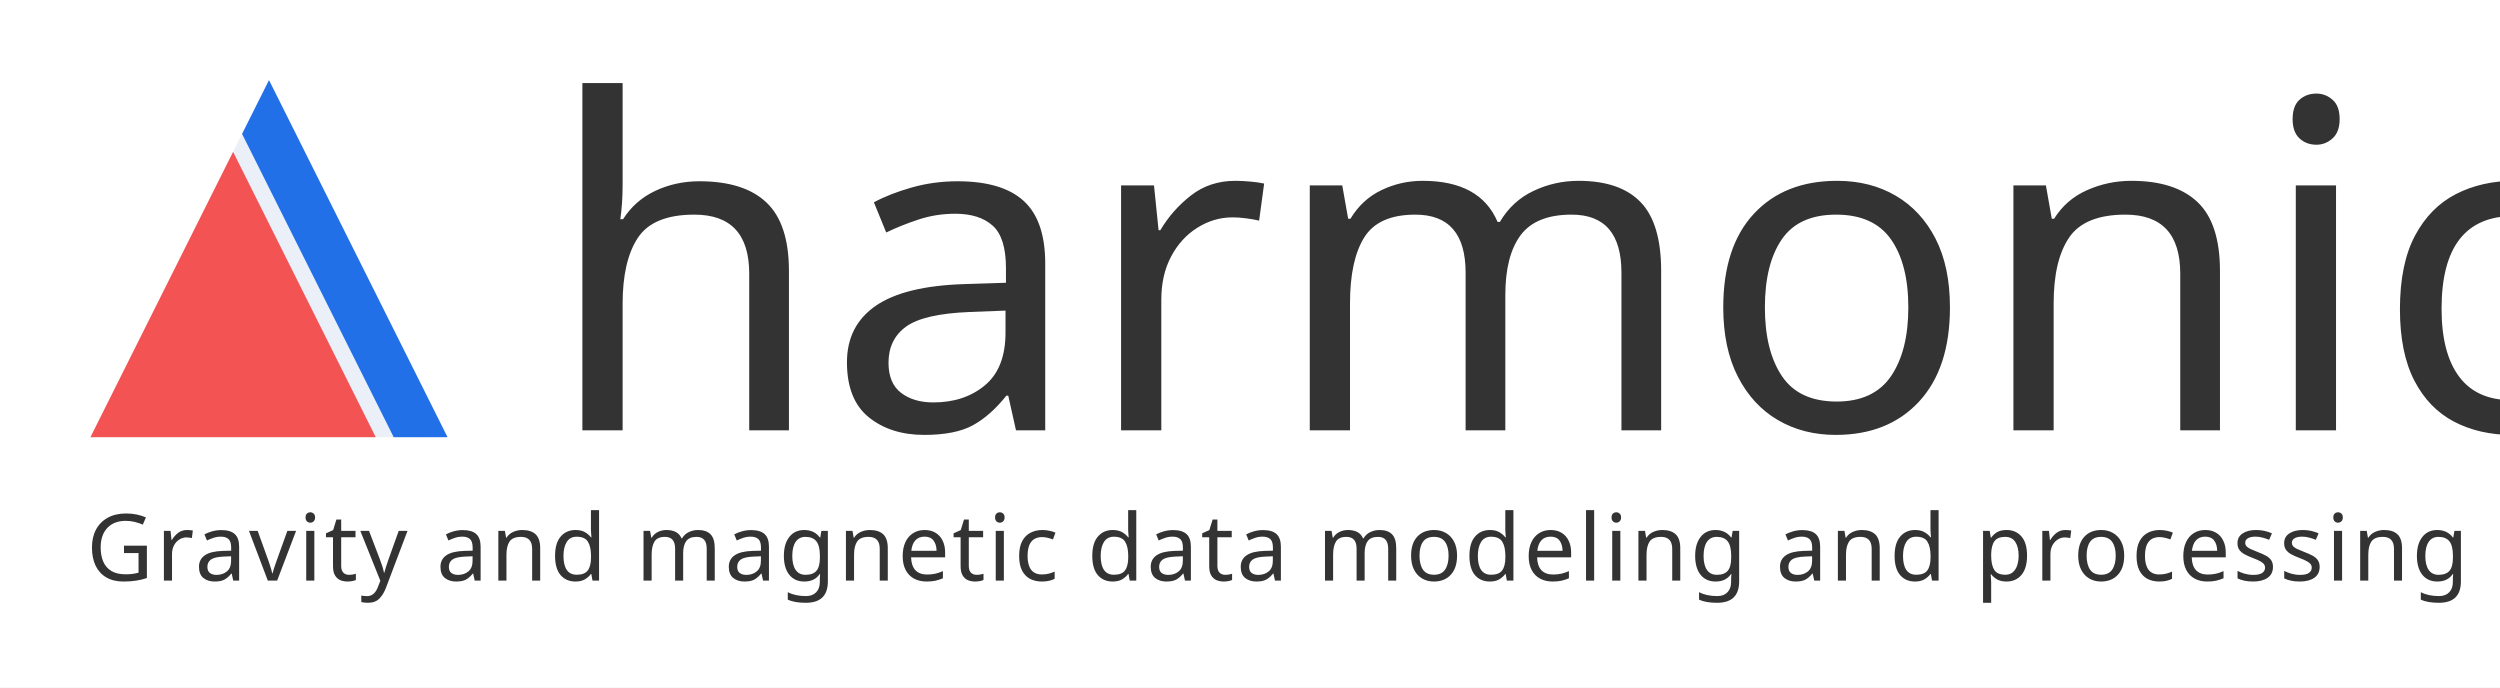
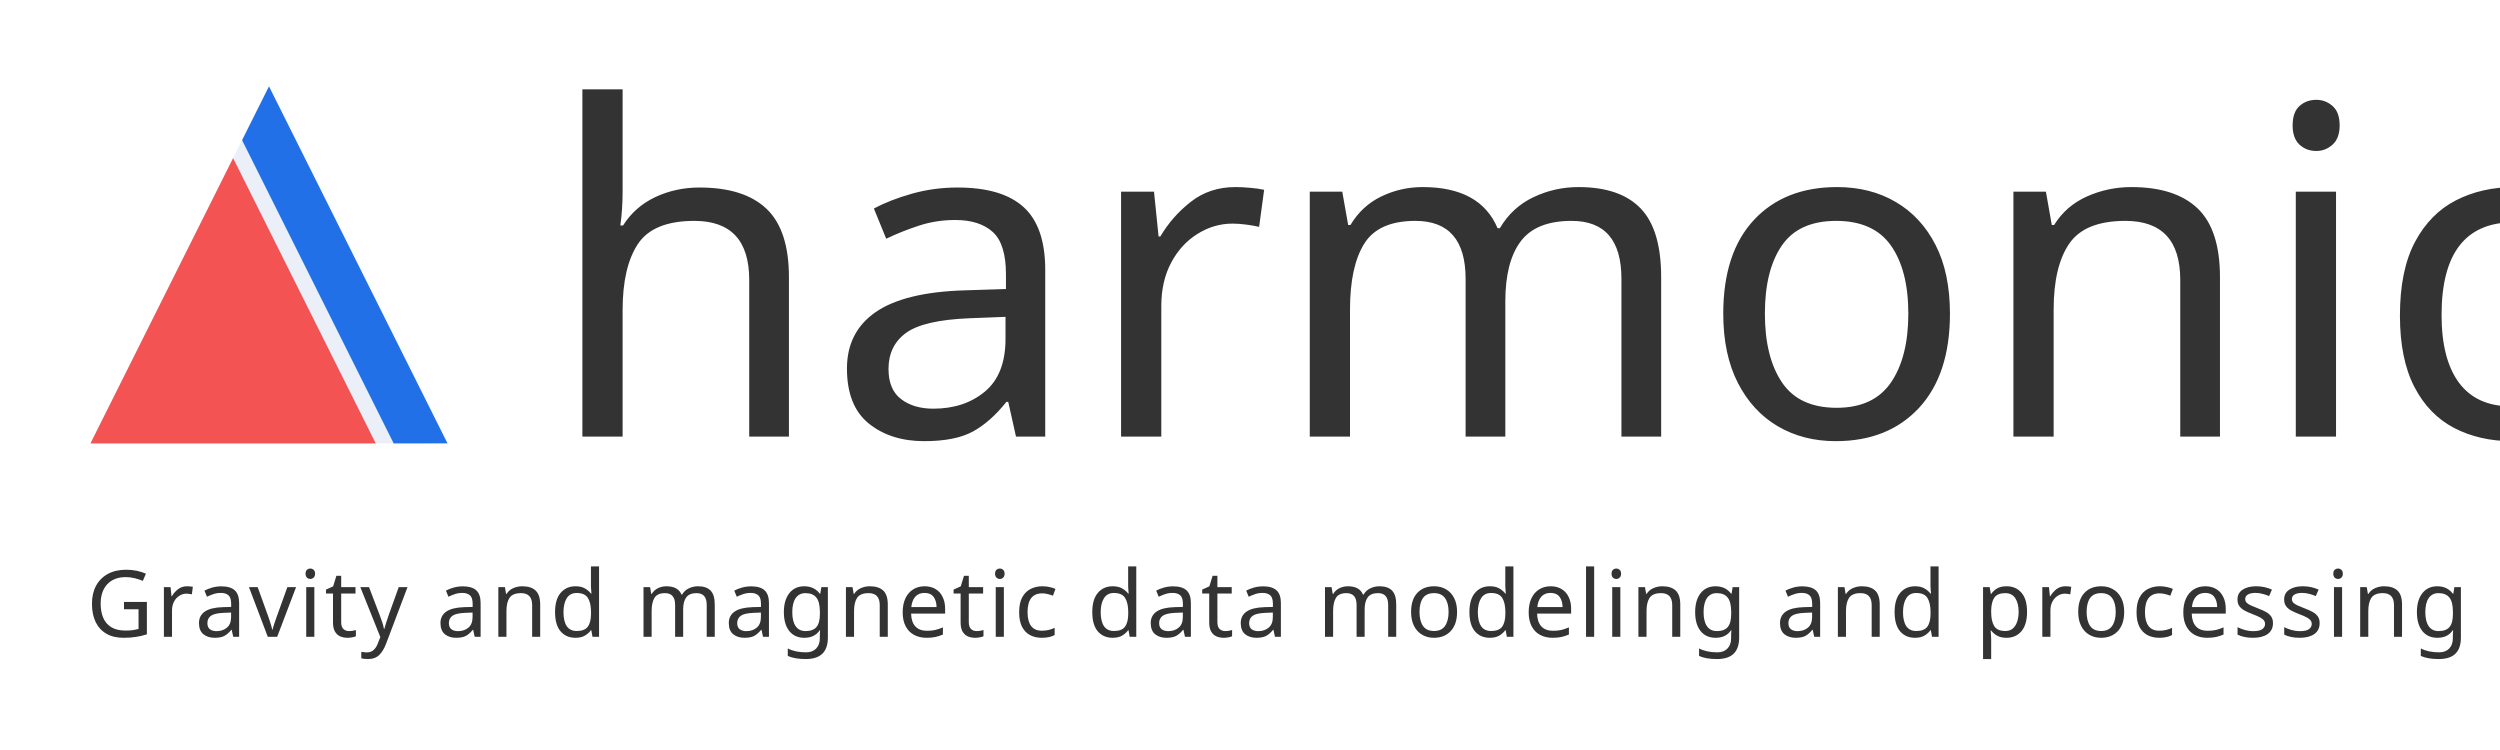
- <svg xmlns="http://www.w3.org/2000/svg" width="529.167mm" height="145.521mm" viewBox="0 0 529.167 145.521" version="1.1" id="svg8">
+ <svg xmlns="http://www.w3.org/2000/svg" width="529.167mm" height="158.75mm" viewBox="0 0 529.167 158.75" version="1.1" id="svg8">
  <defs id="defs2" />
  <g id="layer1" transform="translate(2020.141,-1339.808)">
-     <rect style="fill:#ffffff;stroke:none;stroke-width:0.202" id="rect23" width="529.167" height="145.521" x="-2020.141" y="1339.808" />
-     <g id="g153" transform="translate(3.7574768e-5,7.189403)">
-       <g id="g165" transform="translate(-3.2645334e-5,-0.4701995)">
-         <g id="g141" transform="translate(8.333737,1.058333)">
-           <g id="g1147" transform="matrix(0.3779234,0,0,0.3779234,-1044.318,1160.292)">
-             <g transform="translate(-417.8294,-603.2427)" id="g1083">
-               <path style="fill:#ebeff7;fill-opacity:1;fill-rule:nonzero;stroke-width:0.945" d="m -1947.11,1302.518 h -188.521 l 94.261,-188.521 z" id="path815-3-6-9-6" />
-               <path style="fill:#2270e8;fill-opacity:1;stroke-width:1.002" d="m -1935.631,1302.518 -100,-200 -15.078,30.156 84.922,169.844 z" id="path815-0" />
-               <path style="fill:#f45353;fill-opacity:1;fill-rule:nonzero;stroke-width:0.801" d="m -1975.836,1302.518 h -159.795 l 79.897,-159.795 z" id="path815-3-6-9" />
-             </g>
+     <rect style="fill:#ffffff;stroke:none;stroke-width:0.211" id="rect23" width="529.167" height="158.75" x="-2020.141" y="1339.808" />
+     <g id="g51" transform="translate(0,1.322942)">
+       <g id="g141" transform="translate(8.333742,7.777536)">
+         <g id="g1147" transform="matrix(0.3779234,0,0,0.3779234,-1044.318,1160.292)">
+           <g transform="translate(-417.8294,-603.2427)" id="g1083">
+             <path style="fill:#ebeff7;fill-opacity:1;fill-rule:nonzero;stroke-width:0.945" d="m -1947.11,1302.518 h -188.521 l 94.261,-188.521 z" id="path815-3-6-9-6" />
+             <path style="fill:#2270e8;fill-opacity:1;stroke-width:1.002" d="m -1935.631,1302.518 -100,-200 -15.078,30.156 84.922,169.844 z" id="path815-0" />
+             <path style="fill:#f45353;fill-opacity:1;fill-rule:nonzero;stroke-width:0.801" d="m -1975.836,1302.518 h -159.795 l 79.897,-159.795 z" id="path815-3-6-9" />
          </g>
-           <text xml:space="preserve" style="font-style:normal;font-variant:normal;font-weight:normal;font-stretch:normal;font-size:6.77px;line-height:1.25;font-family:'EB Garamond';-inkscape-font-specification:'EB Garamond';letter-spacing:0px;word-spacing:0px;fill:#333333;fill-opacity:1;stroke:none;stroke-width:0.363" x="-1913.423" y="1423.114" id="text1040">
-             <tspan id="tspan1038" x="-1913.423" y="1423.114" style="font-size:96.712px;fill:#333333;stroke-width:0.363">harmonica</tspan>
-           </text>
        </g>
-         <text xml:space="preserve" style="font-size:19.604px;line-height:0;font-family:Arial;-inkscape-font-specification:Arial;font-variant-ligatures:discretionary-ligatures;letter-spacing:0.487px;word-spacing:0px;fill:#333333;fill-opacity:1;stroke-width:0.147" x="-2001.879" y="1455.976" id="text78">
-           <tspan id="tspan76" x="-2001.879" y="1455.976" style="font-style:normal;font-variant:normal;font-weight:normal;font-stretch:normal;font-size:19.604px;font-family:'EB Garamond';-inkscape-font-specification:'EB Garamond';fill:#333333;fill-opacity:1;stroke-width:0.147">Gravity and magnetic data modeling and processing in Python</tspan>
+         <text xml:space="preserve" style="font-style:normal;font-variant:normal;font-weight:normal;font-stretch:normal;font-size:6.77px;line-height:1.25;font-family:'EB Garamond';-inkscape-font-specification:'EB Garamond';letter-spacing:0px;word-spacing:0px;fill:#333333;fill-opacity:1;stroke:none;stroke-width:0.363" x="-1913.423" y="1423.114" id="text1040">
+           <tspan id="tspan1038" x="-1913.423" y="1423.114" style="font-size:96.712px;fill:#333333;stroke-width:0.363">harmonica</tspan>
        </text>
      </g>
+       <text xml:space="preserve" style="font-size:19.604px;line-height:0;font-family:Arial;-inkscape-font-specification:Arial;font-variant-ligatures:discretionary-ligatures;letter-spacing:0.487px;word-spacing:0px;fill:#333333;fill-opacity:1;stroke-width:0.147" x="-2001.879" y="1473.279" id="text78">
+         <tspan id="tspan76" x="-2001.879" y="1473.279" style="font-style:normal;font-variant:normal;font-weight:normal;font-stretch:normal;font-size:19.604px;font-family:'EB Garamond';-inkscape-font-specification:'EB Garamond';fill:#333333;fill-opacity:1;stroke-width:0.147">Gravity and magnetic data modeling and processing in Python</tspan>
+       </text>
    </g>
  </g>
</svg>
